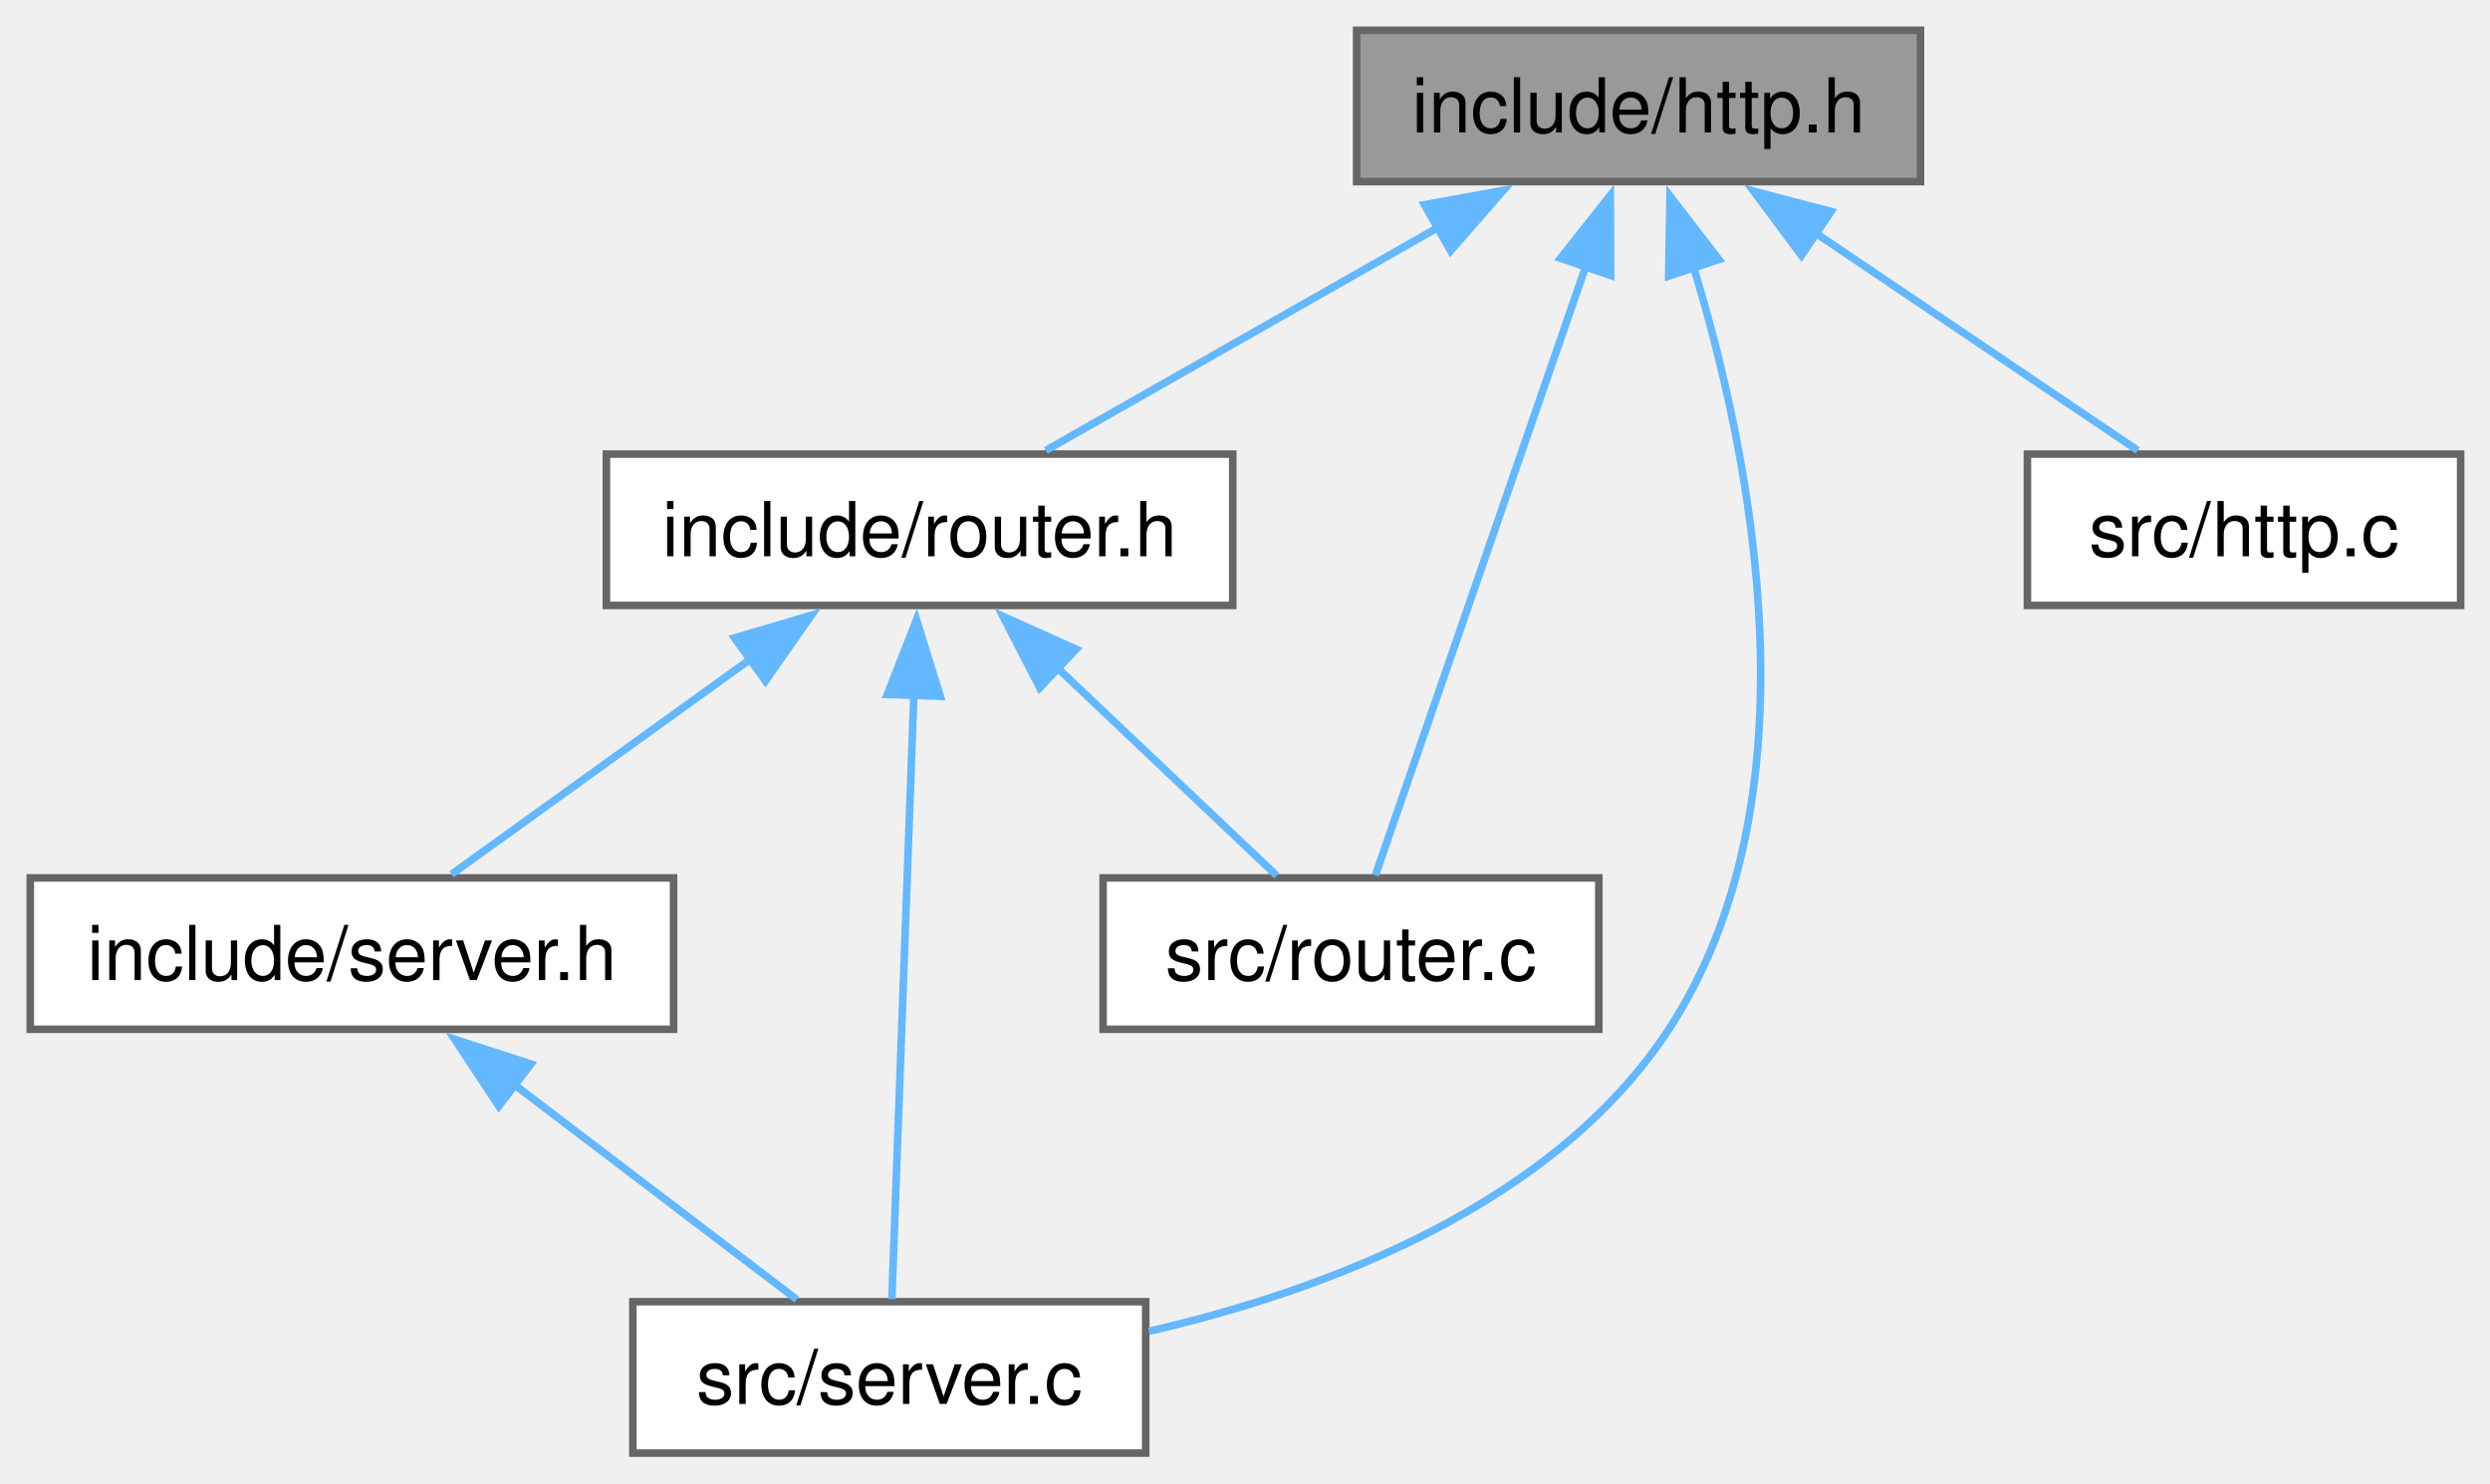
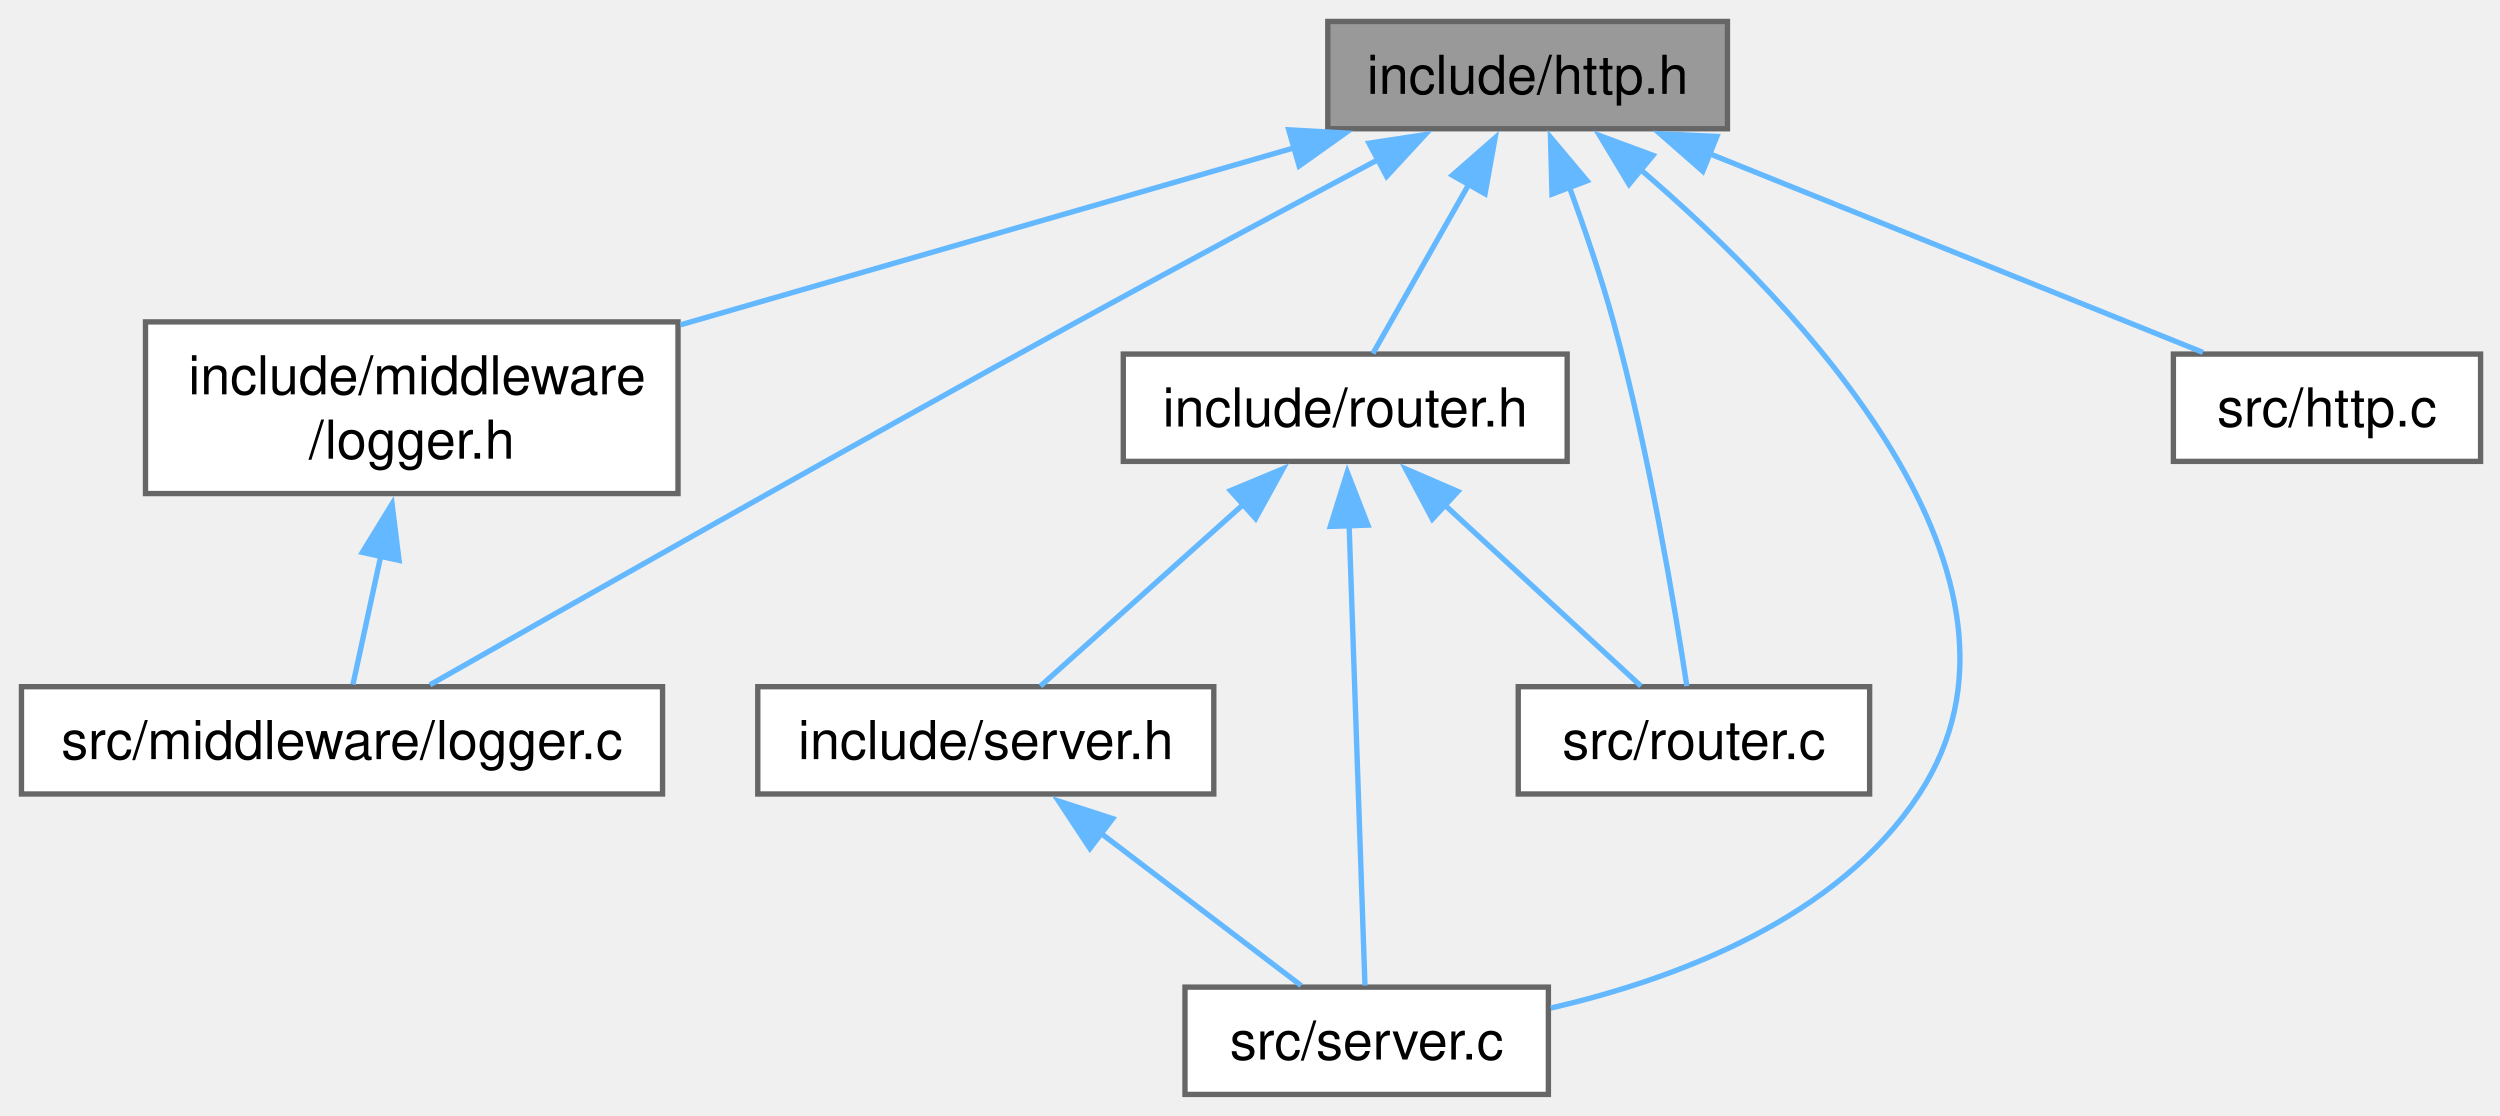
- <svg xmlns="http://www.w3.org/2000/svg" xmlns:xlink="http://www.w3.org/1999/xlink" width="329pt" height="196pt" viewBox="0.00 0.00 329.00 196.00">
-   <g id="graph0" class="graph" transform="scale(1 1) rotate(0) translate(4 192)">
+ <svg xmlns="http://www.w3.org/2000/svg" xmlns:xlink="http://www.w3.org/1999/xlink" width="466pt" height="208pt" viewBox="0.00 0.00 466.00 208.00">
+   <g id="graph0" class="graph" transform="scale(1 1) rotate(0) translate(4 204)">
    <g id="Node000001" class="node">
      <g id="a_Node000001">
        <a xlink:title=" ">
-           <polygon fill="#999999" stroke="#666666" points="249.75,-188 175.25,-188 175.25,-168 249.75,-168 249.75,-188" />
-           <text xml:space="preserve" text-anchor="middle" x="212.5" y="-174.5" font-family="Helvetica,sans-Serif" font-size="10.00">include/http.h</text>
+           <polygon fill="#999999" stroke="#666666" points="318,-200 243.5,-200 243.5,-180 318,-180 318,-200" />
+           <text xml:space="preserve" text-anchor="middle" x="280.75" y="-186.5" font-family="Helvetica,sans-Serif" font-size="10.00">include/http.h</text>
        </a>
      </g>
    </g>
    <g id="Node000002" class="node">
      <g id="a_Node000002">
-         <a xlink:href="router_8h.html" target="_top" xlink:title=" ">
-           <polygon fill="white" stroke="#666666" points="158.88,-132 76.12,-132 76.12,-112 158.88,-112 158.88,-132" />
-           <text xml:space="preserve" text-anchor="middle" x="117.5" y="-118.5" font-family="Helvetica,sans-Serif" font-size="10.00">include/router.h</text>
+         <a xlink:href="logger_8h.html" target="_top" xlink:title=" ">
+           <polygon fill="white" stroke="#666666" points="122.38,-144 23.12,-144 23.12,-112 122.38,-112 122.38,-144" />
+           <text xml:space="preserve" text-anchor="start" x="31.12" y="-130.5" font-family="Helvetica,sans-Serif" font-size="10.00">include/middleware</text>
+           <text xml:space="preserve" text-anchor="middle" x="72.75" y="-118.5" font-family="Helvetica,sans-Serif" font-size="10.00">/logger.h</text>
        </a>
      </g>
    </g>
    <g id="edge1_Node000001_Node000002" class="edge">
      <g id="a_edge1_Node000001_Node000002">
        <a xlink:title=" ">
-           <path fill="none" stroke="#63b8ff" d="M186.25,-162.08C169.6,-152.62 148.57,-140.66 134.18,-132.48" />
-           <polygon fill="#63b8ff" stroke="#63b8ff" points="184.21,-164.95 194.64,-166.85 187.67,-158.86 184.21,-164.95" />
+           <path fill="none" stroke="#63b8ff" d="M237.45,-176.51C204.06,-166.88 157.82,-153.54 122.84,-143.45" />
+           <polygon fill="#63b8ff" stroke="#63b8ff" points="236.22,-179.8 246.8,-179.21 238.16,-173.07 236.22,-179.8" />
+         </a>
+       </g>
+     </g>
+     <g id="Node000003" class="node">
+       <g id="a_Node000003">
+         <a xlink:href="logger_8c.html" target="_top" xlink:title=" ">
+           <polygon fill="white" stroke="#666666" points="119.5,-76 0,-76 0,-56 119.5,-56 119.5,-76" />
+           <text xml:space="preserve" text-anchor="middle" x="59.75" y="-62.5" font-family="Helvetica,sans-Serif" font-size="10.00">src/middleware/logger.c</text>
+         </a>
+       </g>
+     </g>
+     <g id="edge9_Node000001_Node000003" class="edge">
+       <g id="a_edge9_Node000001_Node000003">
+         <a xlink:title=" ">
+           <path fill="none" stroke="#63b8ff" d="M252.98,-174.3C236.57,-165.58 215.43,-154.25 196.75,-144 152.98,-119.98 101.78,-90.95 76.14,-76.35" />
+           <polygon fill="#63b8ff" stroke="#63b8ff" points="251.18,-177.31 261.66,-178.91 254.47,-171.13 251.18,-177.31" />
        </a>
      </g>
    </g>
    <g id="Node000004" class="node">
      <g id="a_Node000004">
-         <a xlink:href="server_8c.html" target="_top" xlink:title=" ">
-           <polygon fill="white" stroke="#666666" points="147.38,-20 79.62,-20 79.62,0 147.38,0 147.38,-20" />
-           <text xml:space="preserve" text-anchor="middle" x="113.5" y="-6.5" font-family="Helvetica,sans-Serif" font-size="10.00">src/server.c</text>
+         <a xlink:href="router_8h.html" target="_top" xlink:title=" ">
+           <polygon fill="white" stroke="#666666" points="288.12,-138 205.38,-138 205.38,-118 288.12,-118 288.12,-138" />
+           <text xml:space="preserve" text-anchor="middle" x="246.75" y="-124.5" font-family="Helvetica,sans-Serif" font-size="10.00">include/router.h</text>
        </a>
      </g>
    </g>
-     <g id="edge8_Node000001_Node000004" class="edge">
-       <g id="a_edge8_Node000001_Node000004">
+     <g id="edge3_Node000001_Node000004" class="edge">
+       <g id="a_edge3_Node000001_Node000004">
        <a xlink:title=" ">
-           <path fill="none" stroke="#63b8ff" d="M219.7,-156.92C227.53,-131.26 236.47,-86.52 216.5,-56 201.38,-32.89 171.51,-21.58 147.81,-16.09" />
-           <polygon fill="#63b8ff" stroke="#63b8ff" points="216.48,-155.51 216.65,-166.1 223.12,-157.71 216.48,-155.51" />
-         </a>
-       </g>
-     </g>
-     <g id="Node000005" class="node">
-       <g id="a_Node000005">
-         <a xlink:href="router_8c.html" target="_top" xlink:title=" ">
-           <polygon fill="white" stroke="#666666" points="207.25,-76 141.75,-76 141.75,-56 207.25,-56 207.25,-76" />
-           <text xml:space="preserve" text-anchor="middle" x="174.5" y="-62.5" font-family="Helvetica,sans-Serif" font-size="10.00">src/router.c</text>
-         </a>
-       </g>
-     </g>
-     <g id="edge7_Node000001_Node000005" class="edge">
-       <g id="a_edge7_Node000001_Node000005">
-         <a xlink:title=" ">
-           <path fill="none" stroke="#63b8ff" d="M205.58,-156.97C197.32,-133.07 183.87,-94.11 177.73,-76.35" />
-           <polygon fill="#63b8ff" stroke="#63b8ff" points="202.19,-157.88 208.77,-166.19 208.81,-155.6 202.19,-157.88" />
+           <path fill="none" stroke="#63b8ff" d="M269.95,-169.93C263.92,-159.29 256.68,-146.53 251.91,-138.11" />
+           <polygon fill="#63b8ff" stroke="#63b8ff" points="266.72,-171.33 274.69,-178.31 272.81,-167.88 266.72,-171.33" />
        </a>
      </g>
    </g>
    <g id="Node000006" class="node">
      <g id="a_Node000006">
-         <a xlink:href="http_8c.html" target="_top" xlink:title=" ">
-           <polygon fill="white" stroke="#666666" points="321.12,-132 263.88,-132 263.88,-112 321.12,-112 321.12,-132" />
-           <text xml:space="preserve" text-anchor="middle" x="292.5" y="-118.5" font-family="Helvetica,sans-Serif" font-size="10.00">src/http.c</text>
+         <a xlink:href="server_8c.html" target="_top" xlink:title=" ">
+           <polygon fill="white" stroke="#666666" points="284.62,-20 216.88,-20 216.88,0 284.62,0 284.62,-20" />
+           <text xml:space="preserve" text-anchor="middle" x="250.75" y="-6.5" font-family="Helvetica,sans-Serif" font-size="10.00">src/server.c</text>
        </a>
      </g>
    </g>
-     <g id="edge6_Node000001_Node000006" class="edge">
-       <g id="a_edge6_Node000001_Node000006">
+     <g id="edge11_Node000001_Node000006" class="edge">
+       <g id="a_edge11_Node000001_Node000006">
        <a xlink:title=" ">
-           <path fill="none" stroke="#63b8ff" d="M235.8,-161.27C249.62,-151.94 266.68,-140.43 278.46,-132.48" />
-           <polygon fill="#63b8ff" stroke="#63b8ff" points="234.02,-158.25 227.69,-166.75 237.94,-164.05 234.02,-158.25" />
+           <path fill="none" stroke="#63b8ff" d="M301.58,-172.59C331.47,-147 380.15,-96.35 353.75,-56 338.63,-32.89 308.76,-21.58 285.06,-16.09" />
+           <polygon fill="#63b8ff" stroke="#63b8ff" points="299.65,-169.65 294.18,-178.72 304.11,-175.04 299.65,-169.65" />
        </a>
      </g>
    </g>
-     <g id="Node000003" class="node">
-       <g id="a_Node000003">
-         <a xlink:href="server_8h.html" target="_top" xlink:title=" ">
-           <polygon fill="white" stroke="#666666" points="85,-76 0,-76 0,-56 85,-56 85,-76" />
-           <text xml:space="preserve" text-anchor="middle" x="42.5" y="-62.5" font-family="Helvetica,sans-Serif" font-size="10.00">include/server.h</text>
+     <g id="Node000007" class="node">
+       <g id="a_Node000007">
+         <a xlink:href="router_8c.html" target="_top" xlink:title=" ">
+           <polygon fill="white" stroke="#666666" points="344.5,-76 279,-76 279,-56 344.5,-56 344.5,-76" />
+           <text xml:space="preserve" text-anchor="middle" x="311.75" y="-62.5" font-family="Helvetica,sans-Serif" font-size="10.00">src/router.c</text>
+         </a>
+       </g>
+     </g>
+     <g id="edge10_Node000001_Node000007" class="edge">
+       <g id="a_edge10_Node000001_Node000007">
+         <a xlink:title=" ">
+           <path fill="none" stroke="#63b8ff" d="M288.49,-169.25C291.35,-161.46 294.45,-152.39 296.75,-144 303.36,-119.83 308.22,-90.63 310.43,-76.11" />
+           <polygon fill="#63b8ff" stroke="#63b8ff" points="285.29,-167.82 285.01,-178.41 291.83,-170.3 285.29,-167.82" />
+         </a>
+       </g>
+     </g>
+     <g id="Node000008" class="node">
+       <g id="a_Node000008">
+         <a xlink:href="http_8c.html" target="_top" xlink:title=" ">
+           <polygon fill="white" stroke="#666666" points="458.38,-138 401.12,-138 401.12,-118 458.38,-118 458.38,-138" />
+           <text xml:space="preserve" text-anchor="middle" x="429.75" y="-124.5" font-family="Helvetica,sans-Serif" font-size="10.00">src/http.c</text>
+         </a>
+       </g>
+     </g>
+     <g id="edge8_Node000001_Node000008" class="edge">
+       <g id="a_edge8_Node000001_Node000008">
+         <a xlink:title=" ">
+           <path fill="none" stroke="#63b8ff" d="M314.58,-175.38C342.71,-164.05 381.98,-148.23 406.63,-138.31" />
+           <polygon fill="#63b8ff" stroke="#63b8ff" points="313.4,-172.08 305.44,-179.06 316.02,-178.57 313.4,-172.08" />
        </a>
      </g>
    </g>
    <g id="edge2_Node000002_Node000003" class="edge">
      <g id="a_edge2_Node000002_Node000003">
        <a xlink:title=" ">
-           <path fill="none" stroke="#63b8ff" d="M95.28,-105C82.39,-95.72 66.6,-84.35 55.67,-76.48" />
-           <polygon fill="#63b8ff" stroke="#63b8ff" points="93.05,-107.71 103.21,-110.71 97.14,-102.03 93.05,-107.71" />
+           <path fill="none" stroke="#63b8ff" d="M66.98,-100.37C65.12,-91.81 63.19,-82.87 61.79,-76.41" />
+           <polygon fill="#63b8ff" stroke="#63b8ff" points="63.54,-101.04 69.08,-110.07 70.38,-99.55 63.54,-101.04" />
        </a>
      </g>
    </g>
-     <g id="edge5_Node000002_Node000004" class="edge">
-       <g id="a_edge5_Node000002_Node000004">
-         <a xlink:title=" ">
-           <path fill="none" stroke="#63b8ff" d="M116.75,-100.31C115.88,-76.36 114.48,-37.95 113.84,-20.35" />
-           <polygon fill="#63b8ff" stroke="#63b8ff" points="113.24,-100.24 117.1,-110.11 120.24,-99.99 113.24,-100.24" />
+     <g id="Node000005" class="node">
+       <g id="a_Node000005">
+         <a xlink:href="server_8h.html" target="_top" xlink:title=" ">
+           <polygon fill="white" stroke="#666666" points="222.25,-76 137.25,-76 137.25,-56 222.25,-56 222.25,-76" />
+           <text xml:space="preserve" text-anchor="middle" x="179.75" y="-62.5" font-family="Helvetica,sans-Serif" font-size="10.00">include/server.h</text>
        </a>
      </g>
    </g>
-     <g id="edge4_Node000002_Node000005" class="edge">
-       <g id="a_edge4_Node000002_Node000005">
+     <g id="edge4_Node000004_Node000005" class="edge">
+       <g id="a_edge4_Node000004_Node000005">
        <a xlink:title=" ">
-           <path fill="none" stroke="#63b8ff" d="M135.61,-103.85C145.24,-94.72 156.71,-83.86 164.69,-76.3" />
-           <polygon fill="#63b8ff" stroke="#63b8ff" points="133.38,-101.13 128.53,-110.55 138.19,-106.22 133.38,-101.13" />
+           <path fill="none" stroke="#63b8ff" d="M228.02,-110.22C215.68,-99.18 200.01,-85.14 189.93,-76.11" />
+           <polygon fill="#63b8ff" stroke="#63b8ff" points="225.37,-112.55 235.15,-116.62 230.04,-107.34 225.37,-112.55" />
        </a>
      </g>
    </g>
-     <g id="edge3_Node000003_Node000004" class="edge">
-       <g id="a_edge3_Node000003_Node000004">
+     <g id="edge7_Node000004_Node000006" class="edge">
+       <g id="a_edge7_Node000004_Node000006">
        <a xlink:title=" ">
-           <path fill="none" stroke="#63b8ff" d="M63.96,-48.68C76.17,-39.39 91.03,-28.09 101.27,-20.3" />
-           <polygon fill="#63b8ff" stroke="#63b8ff" points="61.91,-45.84 56.07,-54.68 66.15,-51.41 61.91,-45.84" />
+           <path fill="none" stroke="#63b8ff" d="M247.47,-106.23C248.34,-80.8 249.79,-38.84 250.43,-20.3" />
+           <polygon fill="#63b8ff" stroke="#63b8ff" points="243.98,-105.88 247.13,-115.99 250.97,-106.12 243.98,-105.88" />
+         </a>
+       </g>
+     </g>
+     <g id="edge6_Node000004_Node000007" class="edge">
+       <g id="a_edge6_Node000004_Node000007">
+         <a xlink:title=" ">
+           <path fill="none" stroke="#63b8ff" d="M265.27,-109.9C277.19,-98.91 292.19,-85.05 301.88,-76.11" />
+           <polygon fill="#63b8ff" stroke="#63b8ff" points="262.99,-107.24 258.02,-116.6 267.74,-112.39 262.99,-107.24" />
+         </a>
+       </g>
+     </g>
+     <g id="edge5_Node000005_Node000006" class="edge">
+       <g id="a_edge5_Node000005_Node000006">
+         <a xlink:title=" ">
+           <path fill="none" stroke="#63b8ff" d="M201.21,-48.68C213.42,-39.39 228.28,-28.09 238.52,-20.3" />
+           <polygon fill="#63b8ff" stroke="#63b8ff" points="199.16,-45.84 193.32,-54.68 203.4,-51.41 199.16,-45.84" />
        </a>
      </g>
    </g>
  </g>
</svg>
